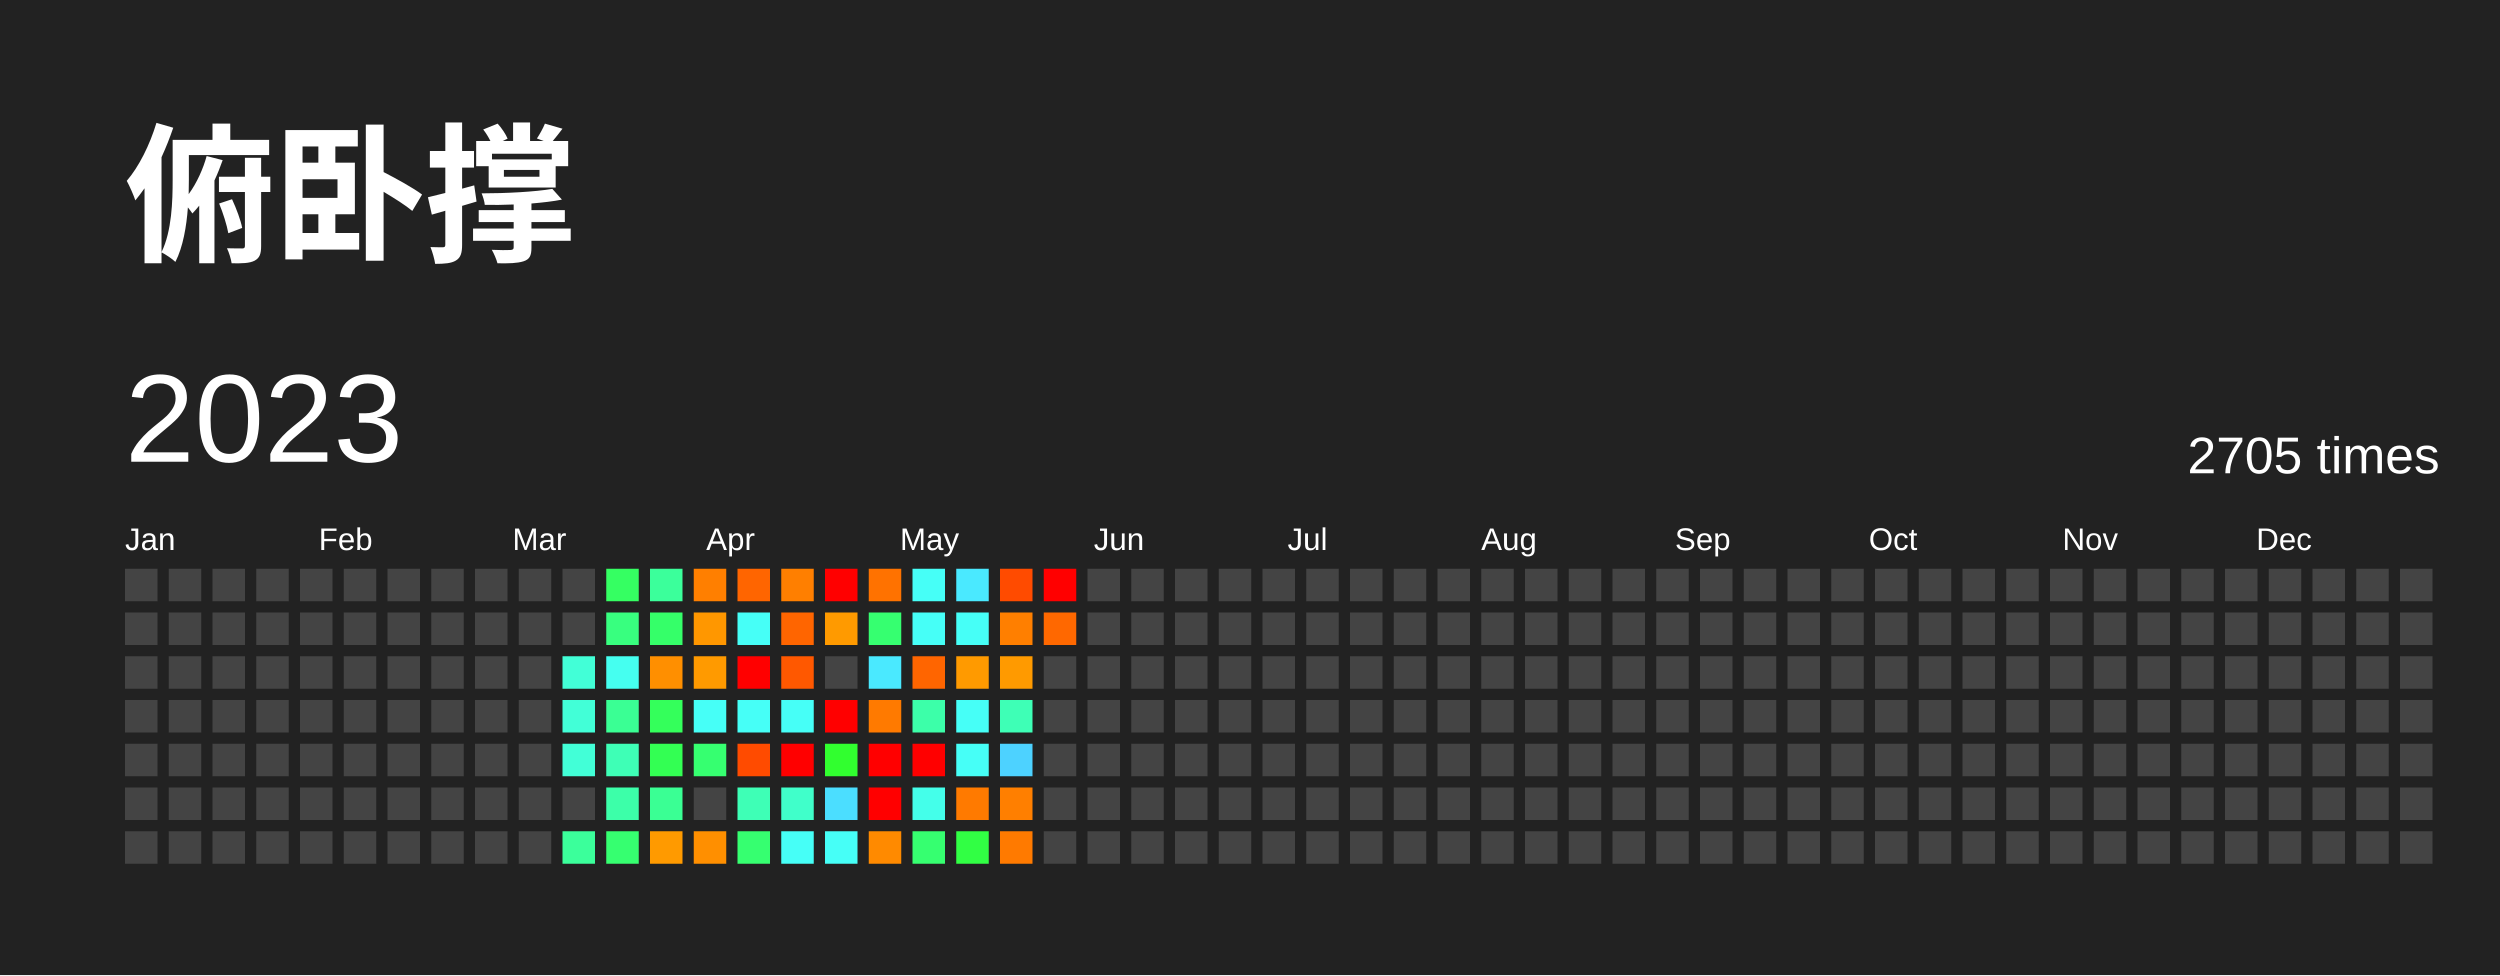
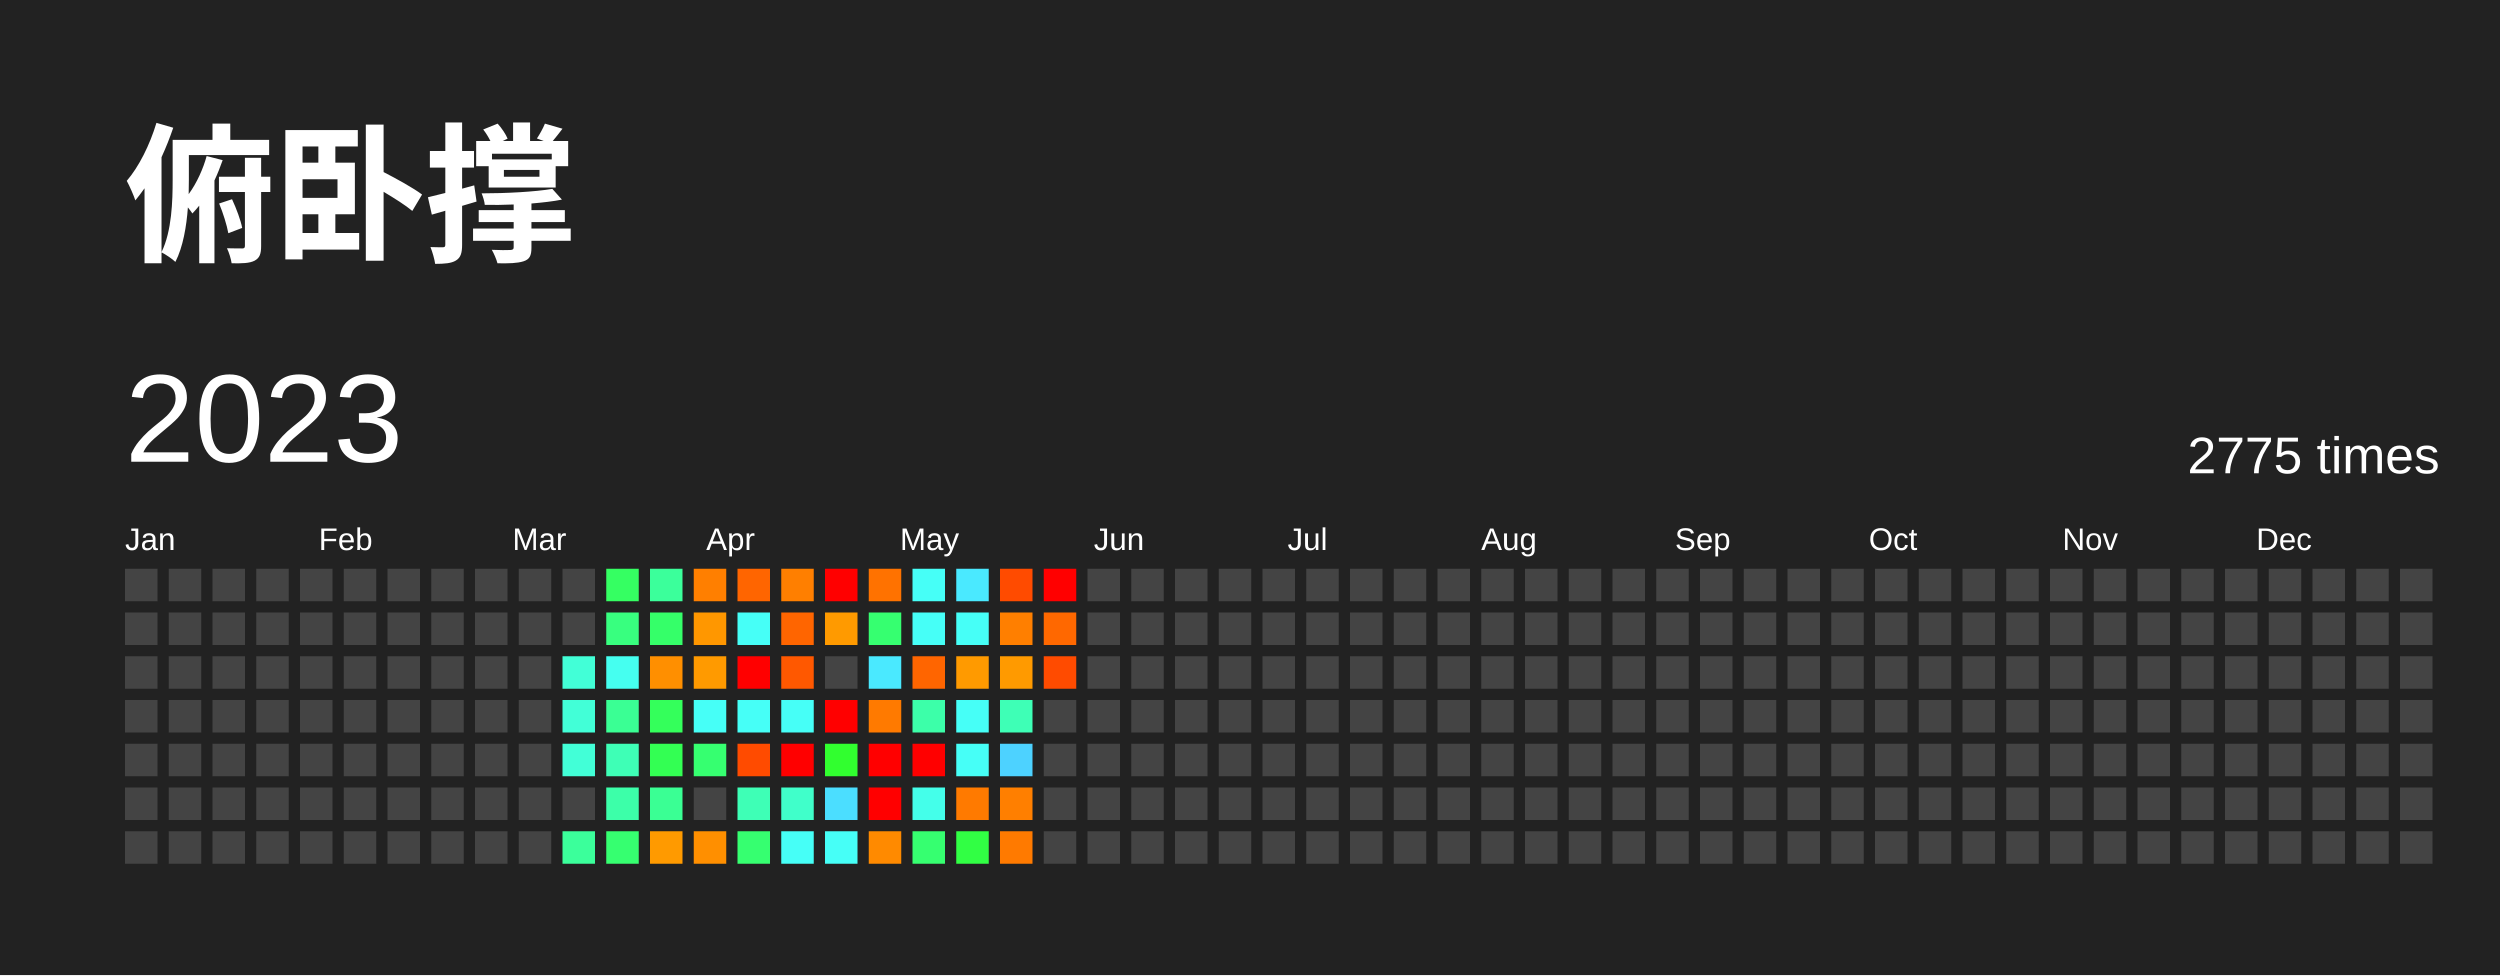
<svg xmlns="http://www.w3.org/2000/svg" baseProfile="full" height="78mm" version="1.1" viewBox="0,0,200,78" width="200mm">
  <defs />
  <rect fill="#222222" height="78" width="200" x="0" y="0" />
  <text fill="#FFFFFF" style="font-size:12px; font-family:Arial; font-weight:bold;" x="10" y="20">俯卧撑</text>
  <text dominant-baseline="hanging" fill="#FFFFFF" style="font-size:10.0px; font-family:Arial;" x="10" y="30">2023</text>
-   <text dominant-baseline="hanging" fill="#FFFFFF" style="font-size:4.125px; font-family:Arial;" x="175" y="35">2705 times</text>
+   <text dominant-baseline="hanging" fill="#FFFFFF" style="font-size:4.125px; font-family:Arial;" x="175" y="35">2775 times</text>
  <text fill="#FFFFFF" style="font-size:2.5px; font-family:Arial" x="10.0" y="44">Jan</text>
  <text fill="#FFFFFF" style="font-size:2.5px; font-family:Arial" x="25.5" y="44">Feb</text>
  <text fill="#FFFFFF" style="font-size:2.5px; font-family:Arial" x="41.0" y="44">Mar</text>
  <text fill="#FFFFFF" style="font-size:2.5px; font-family:Arial" x="56.5" y="44">Apr</text>
  <text fill="#FFFFFF" style="font-size:2.5px; font-family:Arial" x="72.0" y="44">May</text>
  <text fill="#FFFFFF" style="font-size:2.5px; font-family:Arial" x="87.5" y="44">Jun</text>
  <text fill="#FFFFFF" style="font-size:2.5px; font-family:Arial" x="103.0" y="44">Jul</text>
  <text fill="#FFFFFF" style="font-size:2.5px; font-family:Arial" x="118.5" y="44">Aug</text>
  <text fill="#FFFFFF" style="font-size:2.5px; font-family:Arial" x="134.0" y="44">Sep</text>
  <text fill="#FFFFFF" style="font-size:2.5px; font-family:Arial" x="149.5" y="44">Oct</text>
  <text fill="#FFFFFF" style="font-size:2.5px; font-family:Arial" x="165.0" y="44">Nov</text>
  <text fill="#FFFFFF" style="font-size:2.5px; font-family:Arial" x="180.5" y="44">Dec</text>
  <rect fill="#444444" height="2.6" width="2.6" x="10.0" y="45.5" />
  <rect fill="#444444" height="2.6" width="2.6" x="10.0" y="49.0" />
  <rect fill="#444444" height="2.6" width="2.6" x="10.0" y="52.5" />
  <rect fill="#444444" height="2.6" width="2.6" x="10.0" y="56.0" />
  <rect fill="#444444" height="2.6" width="2.6" x="10.0" y="59.5" />
  <rect fill="#444444" height="2.6" width="2.6" x="10.0" y="63.0" />
  <rect fill="#444444" height="2.6" width="2.6" x="10.0" y="66.5" />
  <rect fill="#444444" height="2.6" width="2.6" x="13.5" y="45.5" />
  <rect fill="#444444" height="2.6" width="2.6" x="13.5" y="49.0" />
  <rect fill="#444444" height="2.6" width="2.6" x="13.5" y="52.5" />
  <rect fill="#444444" height="2.6" width="2.6" x="13.5" y="56.0" />
  <rect fill="#444444" height="2.6" width="2.6" x="13.5" y="59.5" />
  <rect fill="#444444" height="2.6" width="2.6" x="13.5" y="63.0" />
  <rect fill="#444444" height="2.6" width="2.6" x="13.5" y="66.5" />
  <rect fill="#444444" height="2.6" width="2.6" x="17.0" y="45.5" />
  <rect fill="#444444" height="2.6" width="2.6" x="17.0" y="49.0" />
  <rect fill="#444444" height="2.6" width="2.6" x="17.0" y="52.5" />
  <rect fill="#444444" height="2.6" width="2.6" x="17.0" y="56.0" />
  <rect fill="#444444" height="2.6" width="2.6" x="17.0" y="59.5" />
  <rect fill="#444444" height="2.6" width="2.6" x="17.0" y="63.0" />
  <rect fill="#444444" height="2.6" width="2.6" x="17.0" y="66.5" />
  <rect fill="#444444" height="2.6" width="2.6" x="20.5" y="45.5" />
  <rect fill="#444444" height="2.6" width="2.6" x="20.5" y="49.0" />
  <rect fill="#444444" height="2.6" width="2.6" x="20.5" y="52.5" />
  <rect fill="#444444" height="2.6" width="2.6" x="20.5" y="56.0" />
  <rect fill="#444444" height="2.6" width="2.6" x="20.5" y="59.5" />
  <rect fill="#444444" height="2.6" width="2.6" x="20.5" y="63.0" />
  <rect fill="#444444" height="2.6" width="2.6" x="20.5" y="66.5" />
  <rect fill="#444444" height="2.6" width="2.6" x="24.0" y="45.5" />
  <rect fill="#444444" height="2.6" width="2.6" x="24.0" y="49.0" />
  <rect fill="#444444" height="2.6" width="2.6" x="24.0" y="52.5" />
  <rect fill="#444444" height="2.6" width="2.6" x="24.0" y="56.0" />
  <rect fill="#444444" height="2.6" width="2.6" x="24.0" y="59.5" />
  <rect fill="#444444" height="2.6" width="2.6" x="24.0" y="63.0" />
  <rect fill="#444444" height="2.6" width="2.6" x="24.0" y="66.5" />
  <rect fill="#444444" height="2.6" width="2.6" x="27.5" y="45.5" />
  <rect fill="#444444" height="2.6" width="2.6" x="27.5" y="49.0" />
  <rect fill="#444444" height="2.6" width="2.6" x="27.5" y="52.5" />
  <rect fill="#444444" height="2.6" width="2.6" x="27.5" y="56.0" />
  <rect fill="#444444" height="2.6" width="2.6" x="27.5" y="59.5" />
  <rect fill="#444444" height="2.6" width="2.6" x="27.5" y="63.0" />
  <rect fill="#444444" height="2.6" width="2.6" x="27.5" y="66.5" />
  <rect fill="#444444" height="2.6" width="2.6" x="31.0" y="45.5" />
  <rect fill="#444444" height="2.6" width="2.6" x="31.0" y="49.0" />
  <rect fill="#444444" height="2.6" width="2.6" x="31.0" y="52.5" />
  <rect fill="#444444" height="2.6" width="2.6" x="31.0" y="56.0" />
  <rect fill="#444444" height="2.6" width="2.6" x="31.0" y="59.5" />
  <rect fill="#444444" height="2.6" width="2.6" x="31.0" y="63.0" />
  <rect fill="#444444" height="2.6" width="2.6" x="31.0" y="66.5" />
  <rect fill="#444444" height="2.6" width="2.6" x="34.5" y="45.5" />
  <rect fill="#444444" height="2.6" width="2.6" x="34.5" y="49.0" />
  <rect fill="#444444" height="2.6" width="2.6" x="34.5" y="52.5" />
  <rect fill="#444444" height="2.6" width="2.6" x="34.5" y="56.0" />
  <rect fill="#444444" height="2.6" width="2.6" x="34.5" y="59.5" />
  <rect fill="#444444" height="2.6" width="2.6" x="34.5" y="63.0" />
  <rect fill="#444444" height="2.6" width="2.6" x="34.5" y="66.5" />
  <rect fill="#444444" height="2.6" width="2.6" x="38.0" y="45.5" />
  <rect fill="#444444" height="2.6" width="2.6" x="38.0" y="49.0" />
  <rect fill="#444444" height="2.6" width="2.6" x="38.0" y="52.5" />
  <rect fill="#444444" height="2.6" width="2.6" x="38.0" y="56.0" />
  <rect fill="#444444" height="2.6" width="2.6" x="38.0" y="59.5" />
  <rect fill="#444444" height="2.6" width="2.6" x="38.0" y="63.0" />
  <rect fill="#444444" height="2.6" width="2.6" x="38.0" y="66.5" />
  <rect fill="#444444" height="2.6" width="2.6" x="41.5" y="45.5" />
  <rect fill="#444444" height="2.6" width="2.6" x="41.5" y="49.0" />
  <rect fill="#444444" height="2.6" width="2.6" x="41.5" y="52.5" />
  <rect fill="#444444" height="2.6" width="2.6" x="41.5" y="56.0" />
  <rect fill="#444444" height="2.6" width="2.6" x="41.5" y="59.5" />
  <rect fill="#444444" height="2.6" width="2.6" x="41.5" y="63.0" />
  <rect fill="#444444" height="2.6" width="2.6" x="41.5" y="66.5" />
  <rect fill="#444444" height="2.6" width="2.6" x="45.0" y="45.5" />
  <rect fill="#444444" height="2.6" width="2.6" x="45.0" y="49.0" />
  <rect fill="#42ffd7" height="2.6" width="2.6" x="45.0" y="52.5" />
  <rect fill="#42ffd7" height="2.6" width="2.6" x="45.0" y="56.0" />
  <rect fill="#42ffd7" height="2.6" width="2.6" x="45.0" y="59.5" />
  <rect fill="#444444" height="2.6" width="2.6" x="45.0" y="63.0" />
  <rect fill="#3bff9b" height="2.6" width="2.6" x="45.0" y="66.5" />
  <rect fill="#35ff62" height="2.6" width="2.6" x="48.5" y="45.5" />
  <rect fill="#38ff7f" height="2.6" width="2.6" x="48.5" y="49.0" />
  <rect fill="#45fff0" height="2.6" width="2.6" x="48.5" y="52.5" />
  <rect fill="#3aff94" height="2.6" width="2.6" x="48.5" y="56.0" />
  <rect fill="#3effb6" height="2.6" width="2.6" x="48.5" y="59.5" />
  <rect fill="#3cffa9" height="2.6" width="2.6" x="48.5" y="63.0" />
  <rect fill="#36ff70" height="2.6" width="2.6" x="48.5" y="66.5" />
  <rect fill="#3bff9b" height="2.6" width="2.6" x="52.0" y="45.5" />
  <rect fill="#35ff69" height="2.6" width="2.6" x="52.0" y="49.0" />
  <rect fill="#ff8f00" height="2.6" width="2.6" x="52.0" y="52.5" />
  <rect fill="#34ff5b" height="2.6" width="2.6" x="52.0" y="56.0" />
  <rect fill="#33ff53" height="2.6" width="2.6" x="52.0" y="59.5" />
  <rect fill="#3aff94" height="2.6" width="2.6" x="52.0" y="63.0" />
  <rect fill="#ff9a00" height="2.6" width="2.6" x="52.0" y="66.5" />
  <rect fill="#ff7f00" height="2.6" width="2.6" x="55.5" y="45.5" />
  <rect fill="#ff9700" height="2.6" width="2.6" x="55.5" y="49.0" />
  <rect fill="#ff9a00" height="2.6" width="2.6" x="55.5" y="52.5" />
  <rect fill="#46fff7" height="2.6" width="2.6" x="55.5" y="56.0" />
  <rect fill="#36ff70" height="2.6" width="2.6" x="55.5" y="59.5" />
  <rect fill="#444444" height="2.6" width="2.6" x="55.5" y="63.0" />
  <rect fill="#ff8f00" height="2.6" width="2.6" x="55.5" y="66.5" />
  <rect fill="#ff6500" height="2.6" width="2.6" x="59.0" y="45.5" />
  <rect fill="#46fff7" height="2.6" width="2.6" x="59.0" y="49.0" />
  <rect fill="red" height="2.6" width="2.6" x="59.0" y="52.5" />
  <rect fill="#46fff7" height="2.6" width="2.6" x="59.0" y="56.0" />
  <rect fill="#ff4b00" height="2.6" width="2.6" x="59.0" y="59.5" />
  <rect fill="#3effb6" height="2.6" width="2.6" x="59.0" y="63.0" />
  <rect fill="#36ff70" height="2.6" width="2.6" x="59.0" y="66.5" />
  <rect fill="#ff7f00" height="2.6" width="2.6" x="62.5" y="45.5" />
  <rect fill="#ff6500" height="2.6" width="2.6" x="62.5" y="49.0" />
  <rect fill="#ff5800" height="2.6" width="2.6" x="62.5" y="52.5" />
  <rect fill="#46fff7" height="2.6" width="2.6" x="62.5" y="56.0" />
  <rect fill="red" height="2.6" width="2.6" x="62.5" y="59.5" />
  <rect fill="#40ffca" height="2.6" width="2.6" x="62.5" y="63.0" />
  <rect fill="#46fff7" height="2.6" width="2.6" x="62.5" y="66.5" />
  <rect fill="red" height="2.6" width="2.6" x="66.0" y="45.5" />
  <rect fill="#ff9a00" height="2.6" width="2.6" x="66.0" y="49.0" />
  <rect fill="#444444" height="2.6" width="2.6" x="66.0" y="52.5" />
  <rect fill="red" height="2.6" width="2.6" x="66.0" y="56.0" />
  <rect fill="#31ff2f" height="2.6" width="2.6" x="66.0" y="59.5" />
  <rect fill="#4bdeff" height="2.6" width="2.6" x="66.0" y="63.0" />
  <rect fill="#46fff7" height="2.6" width="2.6" x="66.0" y="66.5" />
  <rect fill="#ff7200" height="2.6" width="2.6" x="69.5" y="45.5" />
  <rect fill="#36ff70" height="2.6" width="2.6" x="69.5" y="49.0" />
  <rect fill="#4ae9ff" height="2.6" width="2.6" x="69.5" y="52.5" />
  <rect fill="#ff7a00" height="2.6" width="2.6" x="69.5" y="56.0" />
  <rect fill="red" height="2.6" width="2.6" x="69.5" y="59.5" />
  <rect fill="red" height="2.6" width="2.6" x="69.5" y="63.0" />
  <rect fill="#ff8a00" height="2.6" width="2.6" x="69.5" y="66.5" />
  <rect fill="#46fff7" height="2.6" width="2.6" x="73.0" y="45.5" />
  <rect fill="#46fff7" height="2.6" width="2.6" x="73.0" y="49.0" />
  <rect fill="#ff6500" height="2.6" width="2.6" x="73.0" y="52.5" />
  <rect fill="#3cffa9" height="2.6" width="2.6" x="73.0" y="56.0" />
  <rect fill="red" height="2.6" width="2.6" x="73.0" y="59.5" />
  <rect fill="#44ffea" height="2.6" width="2.6" x="73.0" y="63.0" />
  <rect fill="#36ff70" height="2.6" width="2.6" x="73.0" y="66.5" />
  <rect fill="#4ae9ff" height="2.6" width="2.6" x="76.5" y="45.5" />
  <rect fill="#46fff7" height="2.6" width="2.6" x="76.5" y="49.0" />
  <rect fill="#ff9a00" height="2.6" width="2.6" x="76.5" y="52.5" />
  <rect fill="#46fff7" height="2.6" width="2.6" x="76.5" y="56.0" />
  <rect fill="#46fff7" height="2.6" width="2.6" x="76.5" y="59.5" />
  <rect fill="#ff7a00" height="2.6" width="2.6" x="76.5" y="63.0" />
  <rect fill="#31ff44" height="2.6" width="2.6" x="76.5" y="66.5" />
  <rect fill="#ff4b00" height="2.6" width="2.6" x="80.0" y="45.5" />
  <rect fill="#ff7f00" height="2.6" width="2.6" x="80.0" y="49.0" />
  <rect fill="#ff9a00" height="2.6" width="2.6" x="80.0" y="52.5" />
  <rect fill="#3effb6" height="2.6" width="2.6" x="80.0" y="56.0" />
  <rect fill="#4dd2ff" height="2.6" width="2.6" x="80.0" y="59.5" />
  <rect fill="#ff7f00" height="2.6" width="2.6" x="80.0" y="63.0" />
  <rect fill="#ff7a00" height="2.6" width="2.6" x="80.0" y="66.5" />
  <rect fill="red" height="2.6" width="2.6" x="83.5" y="45.5" />
  <rect fill="#ff6800" height="2.6" width="2.6" x="83.5" y="49.0" />
-   <rect fill="#444444" height="2.6" width="2.6" x="83.5" y="52.5" />
+   <rect fill="#ff4b00" height="2.6" width="2.6" x="83.5" y="52.5" />
  <rect fill="#444444" height="2.6" width="2.6" x="83.5" y="56.0" />
  <rect fill="#444444" height="2.6" width="2.6" x="83.5" y="59.5" />
  <rect fill="#444444" height="2.6" width="2.6" x="83.5" y="63.0" />
  <rect fill="#444444" height="2.6" width="2.6" x="83.5" y="66.5" />
  <rect fill="#444444" height="2.6" width="2.6" x="87.0" y="45.5" />
  <rect fill="#444444" height="2.6" width="2.6" x="87.0" y="49.0" />
  <rect fill="#444444" height="2.6" width="2.6" x="87.0" y="52.5" />
  <rect fill="#444444" height="2.6" width="2.6" x="87.0" y="56.0" />
  <rect fill="#444444" height="2.6" width="2.6" x="87.0" y="59.5" />
  <rect fill="#444444" height="2.6" width="2.6" x="87.0" y="63.0" />
  <rect fill="#444444" height="2.6" width="2.6" x="87.0" y="66.5" />
  <rect fill="#444444" height="2.6" width="2.6" x="90.5" y="45.5" />
  <rect fill="#444444" height="2.6" width="2.6" x="90.5" y="49.0" />
  <rect fill="#444444" height="2.6" width="2.6" x="90.5" y="52.5" />
  <rect fill="#444444" height="2.6" width="2.6" x="90.5" y="56.0" />
  <rect fill="#444444" height="2.6" width="2.6" x="90.5" y="59.5" />
  <rect fill="#444444" height="2.6" width="2.6" x="90.5" y="63.0" />
  <rect fill="#444444" height="2.6" width="2.6" x="90.5" y="66.5" />
  <rect fill="#444444" height="2.6" width="2.6" x="94.0" y="45.5" />
  <rect fill="#444444" height="2.6" width="2.6" x="94.0" y="49.0" />
  <rect fill="#444444" height="2.6" width="2.6" x="94.0" y="52.5" />
  <rect fill="#444444" height="2.6" width="2.6" x="94.0" y="56.0" />
  <rect fill="#444444" height="2.6" width="2.6" x="94.0" y="59.5" />
  <rect fill="#444444" height="2.6" width="2.6" x="94.0" y="63.0" />
  <rect fill="#444444" height="2.6" width="2.6" x="94.0" y="66.5" />
  <rect fill="#444444" height="2.6" width="2.6" x="97.5" y="45.5" />
  <rect fill="#444444" height="2.6" width="2.6" x="97.5" y="49.0" />
  <rect fill="#444444" height="2.6" width="2.6" x="97.5" y="52.5" />
  <rect fill="#444444" height="2.6" width="2.6" x="97.5" y="56.0" />
  <rect fill="#444444" height="2.6" width="2.6" x="97.5" y="59.5" />
  <rect fill="#444444" height="2.6" width="2.6" x="97.5" y="63.0" />
  <rect fill="#444444" height="2.6" width="2.6" x="97.5" y="66.5" />
  <rect fill="#444444" height="2.6" width="2.6" x="101.0" y="45.5" />
  <rect fill="#444444" height="2.6" width="2.6" x="101.0" y="49.0" />
  <rect fill="#444444" height="2.6" width="2.6" x="101.0" y="52.5" />
  <rect fill="#444444" height="2.6" width="2.6" x="101.0" y="56.0" />
  <rect fill="#444444" height="2.6" width="2.6" x="101.0" y="59.5" />
  <rect fill="#444444" height="2.6" width="2.6" x="101.0" y="63.0" />
  <rect fill="#444444" height="2.6" width="2.6" x="101.0" y="66.5" />
  <rect fill="#444444" height="2.6" width="2.6" x="104.5" y="45.5" />
  <rect fill="#444444" height="2.6" width="2.6" x="104.5" y="49.0" />
  <rect fill="#444444" height="2.6" width="2.6" x="104.5" y="52.5" />
  <rect fill="#444444" height="2.6" width="2.6" x="104.5" y="56.0" />
  <rect fill="#444444" height="2.6" width="2.6" x="104.5" y="59.5" />
  <rect fill="#444444" height="2.6" width="2.6" x="104.5" y="63.0" />
  <rect fill="#444444" height="2.6" width="2.6" x="104.5" y="66.5" />
  <rect fill="#444444" height="2.6" width="2.6" x="108.0" y="45.5" />
  <rect fill="#444444" height="2.6" width="2.6" x="108.0" y="49.0" />
  <rect fill="#444444" height="2.6" width="2.6" x="108.0" y="52.5" />
  <rect fill="#444444" height="2.6" width="2.6" x="108.0" y="56.0" />
  <rect fill="#444444" height="2.6" width="2.6" x="108.0" y="59.5" />
  <rect fill="#444444" height="2.6" width="2.6" x="108.0" y="63.0" />
  <rect fill="#444444" height="2.6" width="2.6" x="108.0" y="66.5" />
  <rect fill="#444444" height="2.6" width="2.6" x="111.5" y="45.5" />
  <rect fill="#444444" height="2.6" width="2.6" x="111.5" y="49.0" />
  <rect fill="#444444" height="2.6" width="2.6" x="111.5" y="52.5" />
  <rect fill="#444444" height="2.6" width="2.6" x="111.5" y="56.0" />
  <rect fill="#444444" height="2.6" width="2.6" x="111.5" y="59.5" />
  <rect fill="#444444" height="2.6" width="2.6" x="111.5" y="63.0" />
  <rect fill="#444444" height="2.6" width="2.6" x="111.5" y="66.5" />
  <rect fill="#444444" height="2.6" width="2.6" x="115.0" y="45.5" />
  <rect fill="#444444" height="2.6" width="2.6" x="115.0" y="49.0" />
  <rect fill="#444444" height="2.6" width="2.6" x="115.0" y="52.5" />
  <rect fill="#444444" height="2.6" width="2.6" x="115.0" y="56.0" />
  <rect fill="#444444" height="2.6" width="2.6" x="115.0" y="59.5" />
  <rect fill="#444444" height="2.6" width="2.6" x="115.0" y="63.0" />
  <rect fill="#444444" height="2.6" width="2.6" x="115.0" y="66.5" />
  <rect fill="#444444" height="2.6" width="2.6" x="118.5" y="45.5" />
  <rect fill="#444444" height="2.6" width="2.6" x="118.5" y="49.0" />
  <rect fill="#444444" height="2.6" width="2.6" x="118.5" y="52.5" />
  <rect fill="#444444" height="2.6" width="2.6" x="118.5" y="56.0" />
  <rect fill="#444444" height="2.6" width="2.6" x="118.5" y="59.5" />
  <rect fill="#444444" height="2.6" width="2.6" x="118.5" y="63.0" />
  <rect fill="#444444" height="2.6" width="2.6" x="118.5" y="66.5" />
  <rect fill="#444444" height="2.6" width="2.6" x="122.0" y="45.5" />
  <rect fill="#444444" height="2.6" width="2.6" x="122.0" y="49.0" />
  <rect fill="#444444" height="2.6" width="2.6" x="122.0" y="52.5" />
  <rect fill="#444444" height="2.6" width="2.6" x="122.0" y="56.0" />
  <rect fill="#444444" height="2.6" width="2.6" x="122.0" y="59.5" />
  <rect fill="#444444" height="2.6" width="2.6" x="122.0" y="63.0" />
  <rect fill="#444444" height="2.6" width="2.6" x="122.0" y="66.5" />
  <rect fill="#444444" height="2.6" width="2.6" x="125.5" y="45.5" />
  <rect fill="#444444" height="2.6" width="2.6" x="125.5" y="49.0" />
  <rect fill="#444444" height="2.6" width="2.6" x="125.5" y="52.5" />
  <rect fill="#444444" height="2.6" width="2.6" x="125.5" y="56.0" />
  <rect fill="#444444" height="2.6" width="2.6" x="125.5" y="59.5" />
  <rect fill="#444444" height="2.6" width="2.6" x="125.5" y="63.0" />
  <rect fill="#444444" height="2.6" width="2.6" x="125.5" y="66.5" />
  <rect fill="#444444" height="2.6" width="2.6" x="129.0" y="45.5" />
  <rect fill="#444444" height="2.6" width="2.6" x="129.0" y="49.0" />
  <rect fill="#444444" height="2.6" width="2.6" x="129.0" y="52.5" />
  <rect fill="#444444" height="2.6" width="2.6" x="129.0" y="56.0" />
  <rect fill="#444444" height="2.6" width="2.6" x="129.0" y="59.5" />
  <rect fill="#444444" height="2.6" width="2.6" x="129.0" y="63.0" />
  <rect fill="#444444" height="2.6" width="2.6" x="129.0" y="66.5" />
  <rect fill="#444444" height="2.6" width="2.6" x="132.5" y="45.5" />
  <rect fill="#444444" height="2.6" width="2.6" x="132.5" y="49.0" />
  <rect fill="#444444" height="2.6" width="2.6" x="132.5" y="52.5" />
  <rect fill="#444444" height="2.6" width="2.6" x="132.5" y="56.0" />
  <rect fill="#444444" height="2.6" width="2.6" x="132.5" y="59.5" />
  <rect fill="#444444" height="2.6" width="2.6" x="132.5" y="63.0" />
  <rect fill="#444444" height="2.6" width="2.6" x="132.5" y="66.5" />
  <rect fill="#444444" height="2.6" width="2.6" x="136.0" y="45.5" />
  <rect fill="#444444" height="2.6" width="2.6" x="136.0" y="49.0" />
  <rect fill="#444444" height="2.6" width="2.6" x="136.0" y="52.5" />
  <rect fill="#444444" height="2.6" width="2.6" x="136.0" y="56.0" />
  <rect fill="#444444" height="2.6" width="2.6" x="136.0" y="59.5" />
  <rect fill="#444444" height="2.6" width="2.6" x="136.0" y="63.0" />
  <rect fill="#444444" height="2.6" width="2.6" x="136.0" y="66.5" />
  <rect fill="#444444" height="2.6" width="2.6" x="139.5" y="45.5" />
  <rect fill="#444444" height="2.6" width="2.6" x="139.5" y="49.0" />
  <rect fill="#444444" height="2.6" width="2.6" x="139.5" y="52.5" />
  <rect fill="#444444" height="2.6" width="2.6" x="139.5" y="56.0" />
  <rect fill="#444444" height="2.6" width="2.6" x="139.5" y="59.5" />
  <rect fill="#444444" height="2.6" width="2.6" x="139.5" y="63.0" />
  <rect fill="#444444" height="2.6" width="2.6" x="139.5" y="66.5" />
  <rect fill="#444444" height="2.6" width="2.6" x="143.0" y="45.5" />
  <rect fill="#444444" height="2.6" width="2.6" x="143.0" y="49.0" />
  <rect fill="#444444" height="2.6" width="2.6" x="143.0" y="52.5" />
  <rect fill="#444444" height="2.6" width="2.6" x="143.0" y="56.0" />
  <rect fill="#444444" height="2.6" width="2.6" x="143.0" y="59.5" />
  <rect fill="#444444" height="2.6" width="2.6" x="143.0" y="63.0" />
  <rect fill="#444444" height="2.6" width="2.6" x="143.0" y="66.5" />
  <rect fill="#444444" height="2.6" width="2.6" x="146.5" y="45.5" />
  <rect fill="#444444" height="2.6" width="2.6" x="146.5" y="49.0" />
  <rect fill="#444444" height="2.6" width="2.6" x="146.5" y="52.5" />
  <rect fill="#444444" height="2.6" width="2.6" x="146.5" y="56.0" />
  <rect fill="#444444" height="2.6" width="2.6" x="146.5" y="59.5" />
  <rect fill="#444444" height="2.6" width="2.6" x="146.5" y="63.0" />
  <rect fill="#444444" height="2.6" width="2.6" x="146.5" y="66.5" />
  <rect fill="#444444" height="2.6" width="2.6" x="150.0" y="45.5" />
  <rect fill="#444444" height="2.6" width="2.6" x="150.0" y="49.0" />
  <rect fill="#444444" height="2.6" width="2.6" x="150.0" y="52.5" />
  <rect fill="#444444" height="2.6" width="2.6" x="150.0" y="56.0" />
  <rect fill="#444444" height="2.6" width="2.6" x="150.0" y="59.5" />
  <rect fill="#444444" height="2.6" width="2.6" x="150.0" y="63.0" />
  <rect fill="#444444" height="2.6" width="2.6" x="150.0" y="66.5" />
  <rect fill="#444444" height="2.6" width="2.6" x="153.5" y="45.5" />
  <rect fill="#444444" height="2.6" width="2.6" x="153.5" y="49.0" />
  <rect fill="#444444" height="2.6" width="2.6" x="153.5" y="52.5" />
  <rect fill="#444444" height="2.6" width="2.6" x="153.5" y="56.0" />
  <rect fill="#444444" height="2.6" width="2.6" x="153.5" y="59.5" />
  <rect fill="#444444" height="2.6" width="2.6" x="153.5" y="63.0" />
  <rect fill="#444444" height="2.6" width="2.6" x="153.5" y="66.5" />
  <rect fill="#444444" height="2.6" width="2.6" x="157.0" y="45.5" />
  <rect fill="#444444" height="2.6" width="2.6" x="157.0" y="49.0" />
  <rect fill="#444444" height="2.6" width="2.6" x="157.0" y="52.5" />
  <rect fill="#444444" height="2.6" width="2.6" x="157.0" y="56.0" />
  <rect fill="#444444" height="2.6" width="2.6" x="157.0" y="59.5" />
  <rect fill="#444444" height="2.6" width="2.6" x="157.0" y="63.0" />
  <rect fill="#444444" height="2.6" width="2.6" x="157.0" y="66.5" />
  <rect fill="#444444" height="2.6" width="2.6" x="160.5" y="45.5" />
  <rect fill="#444444" height="2.6" width="2.6" x="160.5" y="49.0" />
  <rect fill="#444444" height="2.6" width="2.6" x="160.5" y="52.5" />
  <rect fill="#444444" height="2.6" width="2.6" x="160.5" y="56.0" />
  <rect fill="#444444" height="2.6" width="2.6" x="160.5" y="59.5" />
  <rect fill="#444444" height="2.6" width="2.6" x="160.5" y="63.0" />
  <rect fill="#444444" height="2.6" width="2.6" x="160.5" y="66.5" />
  <rect fill="#444444" height="2.6" width="2.6" x="164.0" y="45.5" />
  <rect fill="#444444" height="2.6" width="2.6" x="164.0" y="49.0" />
  <rect fill="#444444" height="2.6" width="2.6" x="164.0" y="52.5" />
  <rect fill="#444444" height="2.6" width="2.6" x="164.0" y="56.0" />
  <rect fill="#444444" height="2.6" width="2.6" x="164.0" y="59.5" />
  <rect fill="#444444" height="2.6" width="2.6" x="164.0" y="63.0" />
  <rect fill="#444444" height="2.6" width="2.6" x="164.0" y="66.5" />
  <rect fill="#444444" height="2.6" width="2.6" x="167.5" y="45.5" />
  <rect fill="#444444" height="2.6" width="2.6" x="167.5" y="49.0" />
  <rect fill="#444444" height="2.6" width="2.6" x="167.5" y="52.5" />
  <rect fill="#444444" height="2.6" width="2.6" x="167.5" y="56.0" />
  <rect fill="#444444" height="2.6" width="2.6" x="167.5" y="59.5" />
  <rect fill="#444444" height="2.6" width="2.6" x="167.5" y="63.0" />
  <rect fill="#444444" height="2.6" width="2.6" x="167.5" y="66.5" />
  <rect fill="#444444" height="2.6" width="2.6" x="171.0" y="45.5" />
  <rect fill="#444444" height="2.6" width="2.6" x="171.0" y="49.0" />
  <rect fill="#444444" height="2.6" width="2.6" x="171.0" y="52.5" />
  <rect fill="#444444" height="2.6" width="2.6" x="171.0" y="56.0" />
  <rect fill="#444444" height="2.6" width="2.6" x="171.0" y="59.5" />
  <rect fill="#444444" height="2.6" width="2.6" x="171.0" y="63.0" />
  <rect fill="#444444" height="2.6" width="2.6" x="171.0" y="66.5" />
  <rect fill="#444444" height="2.6" width="2.6" x="174.5" y="45.5" />
  <rect fill="#444444" height="2.6" width="2.6" x="174.5" y="49.0" />
  <rect fill="#444444" height="2.6" width="2.6" x="174.5" y="52.5" />
  <rect fill="#444444" height="2.6" width="2.6" x="174.5" y="56.0" />
  <rect fill="#444444" height="2.6" width="2.6" x="174.5" y="59.5" />
  <rect fill="#444444" height="2.6" width="2.6" x="174.5" y="63.0" />
  <rect fill="#444444" height="2.6" width="2.6" x="174.5" y="66.5" />
  <rect fill="#444444" height="2.6" width="2.6" x="178.0" y="45.5" />
  <rect fill="#444444" height="2.6" width="2.6" x="178.0" y="49.0" />
  <rect fill="#444444" height="2.6" width="2.6" x="178.0" y="52.5" />
  <rect fill="#444444" height="2.6" width="2.6" x="178.0" y="56.0" />
  <rect fill="#444444" height="2.6" width="2.6" x="178.0" y="59.5" />
  <rect fill="#444444" height="2.6" width="2.6" x="178.0" y="63.0" />
  <rect fill="#444444" height="2.6" width="2.6" x="178.0" y="66.5" />
  <rect fill="#444444" height="2.6" width="2.6" x="181.5" y="45.5" />
  <rect fill="#444444" height="2.6" width="2.6" x="181.5" y="49.0" />
  <rect fill="#444444" height="2.6" width="2.6" x="181.5" y="52.5" />
  <rect fill="#444444" height="2.6" width="2.6" x="181.5" y="56.0" />
  <rect fill="#444444" height="2.6" width="2.6" x="181.5" y="59.5" />
  <rect fill="#444444" height="2.6" width="2.6" x="181.5" y="63.0" />
  <rect fill="#444444" height="2.6" width="2.6" x="181.5" y="66.5" />
  <rect fill="#444444" height="2.6" width="2.6" x="185.0" y="45.5" />
  <rect fill="#444444" height="2.6" width="2.6" x="185.0" y="49.0" />
  <rect fill="#444444" height="2.6" width="2.6" x="185.0" y="52.5" />
  <rect fill="#444444" height="2.6" width="2.6" x="185.0" y="56.0" />
  <rect fill="#444444" height="2.6" width="2.6" x="185.0" y="59.5" />
  <rect fill="#444444" height="2.6" width="2.6" x="185.0" y="63.0" />
  <rect fill="#444444" height="2.6" width="2.6" x="185.0" y="66.5" />
  <rect fill="#444444" height="2.6" width="2.6" x="188.5" y="45.5" />
  <rect fill="#444444" height="2.6" width="2.6" x="188.5" y="49.0" />
  <rect fill="#444444" height="2.6" width="2.6" x="188.5" y="52.5" />
  <rect fill="#444444" height="2.6" width="2.6" x="188.5" y="56.0" />
  <rect fill="#444444" height="2.6" width="2.6" x="188.5" y="59.5" />
  <rect fill="#444444" height="2.6" width="2.6" x="188.5" y="63.0" />
  <rect fill="#444444" height="2.6" width="2.6" x="188.5" y="66.5" />
  <rect fill="#444444" height="2.6" width="2.6" x="192.0" y="45.5" />
  <rect fill="#444444" height="2.6" width="2.6" x="192.0" y="49.0" />
  <rect fill="#444444" height="2.6" width="2.6" x="192.0" y="52.5" />
  <rect fill="#444444" height="2.6" width="2.6" x="192.0" y="56.0" />
  <rect fill="#444444" height="2.6" width="2.6" x="192.0" y="59.5" />
  <rect fill="#444444" height="2.6" width="2.6" x="192.0" y="63.0" />
  <rect fill="#444444" height="2.6" width="2.6" x="192.0" y="66.5" />
</svg>
